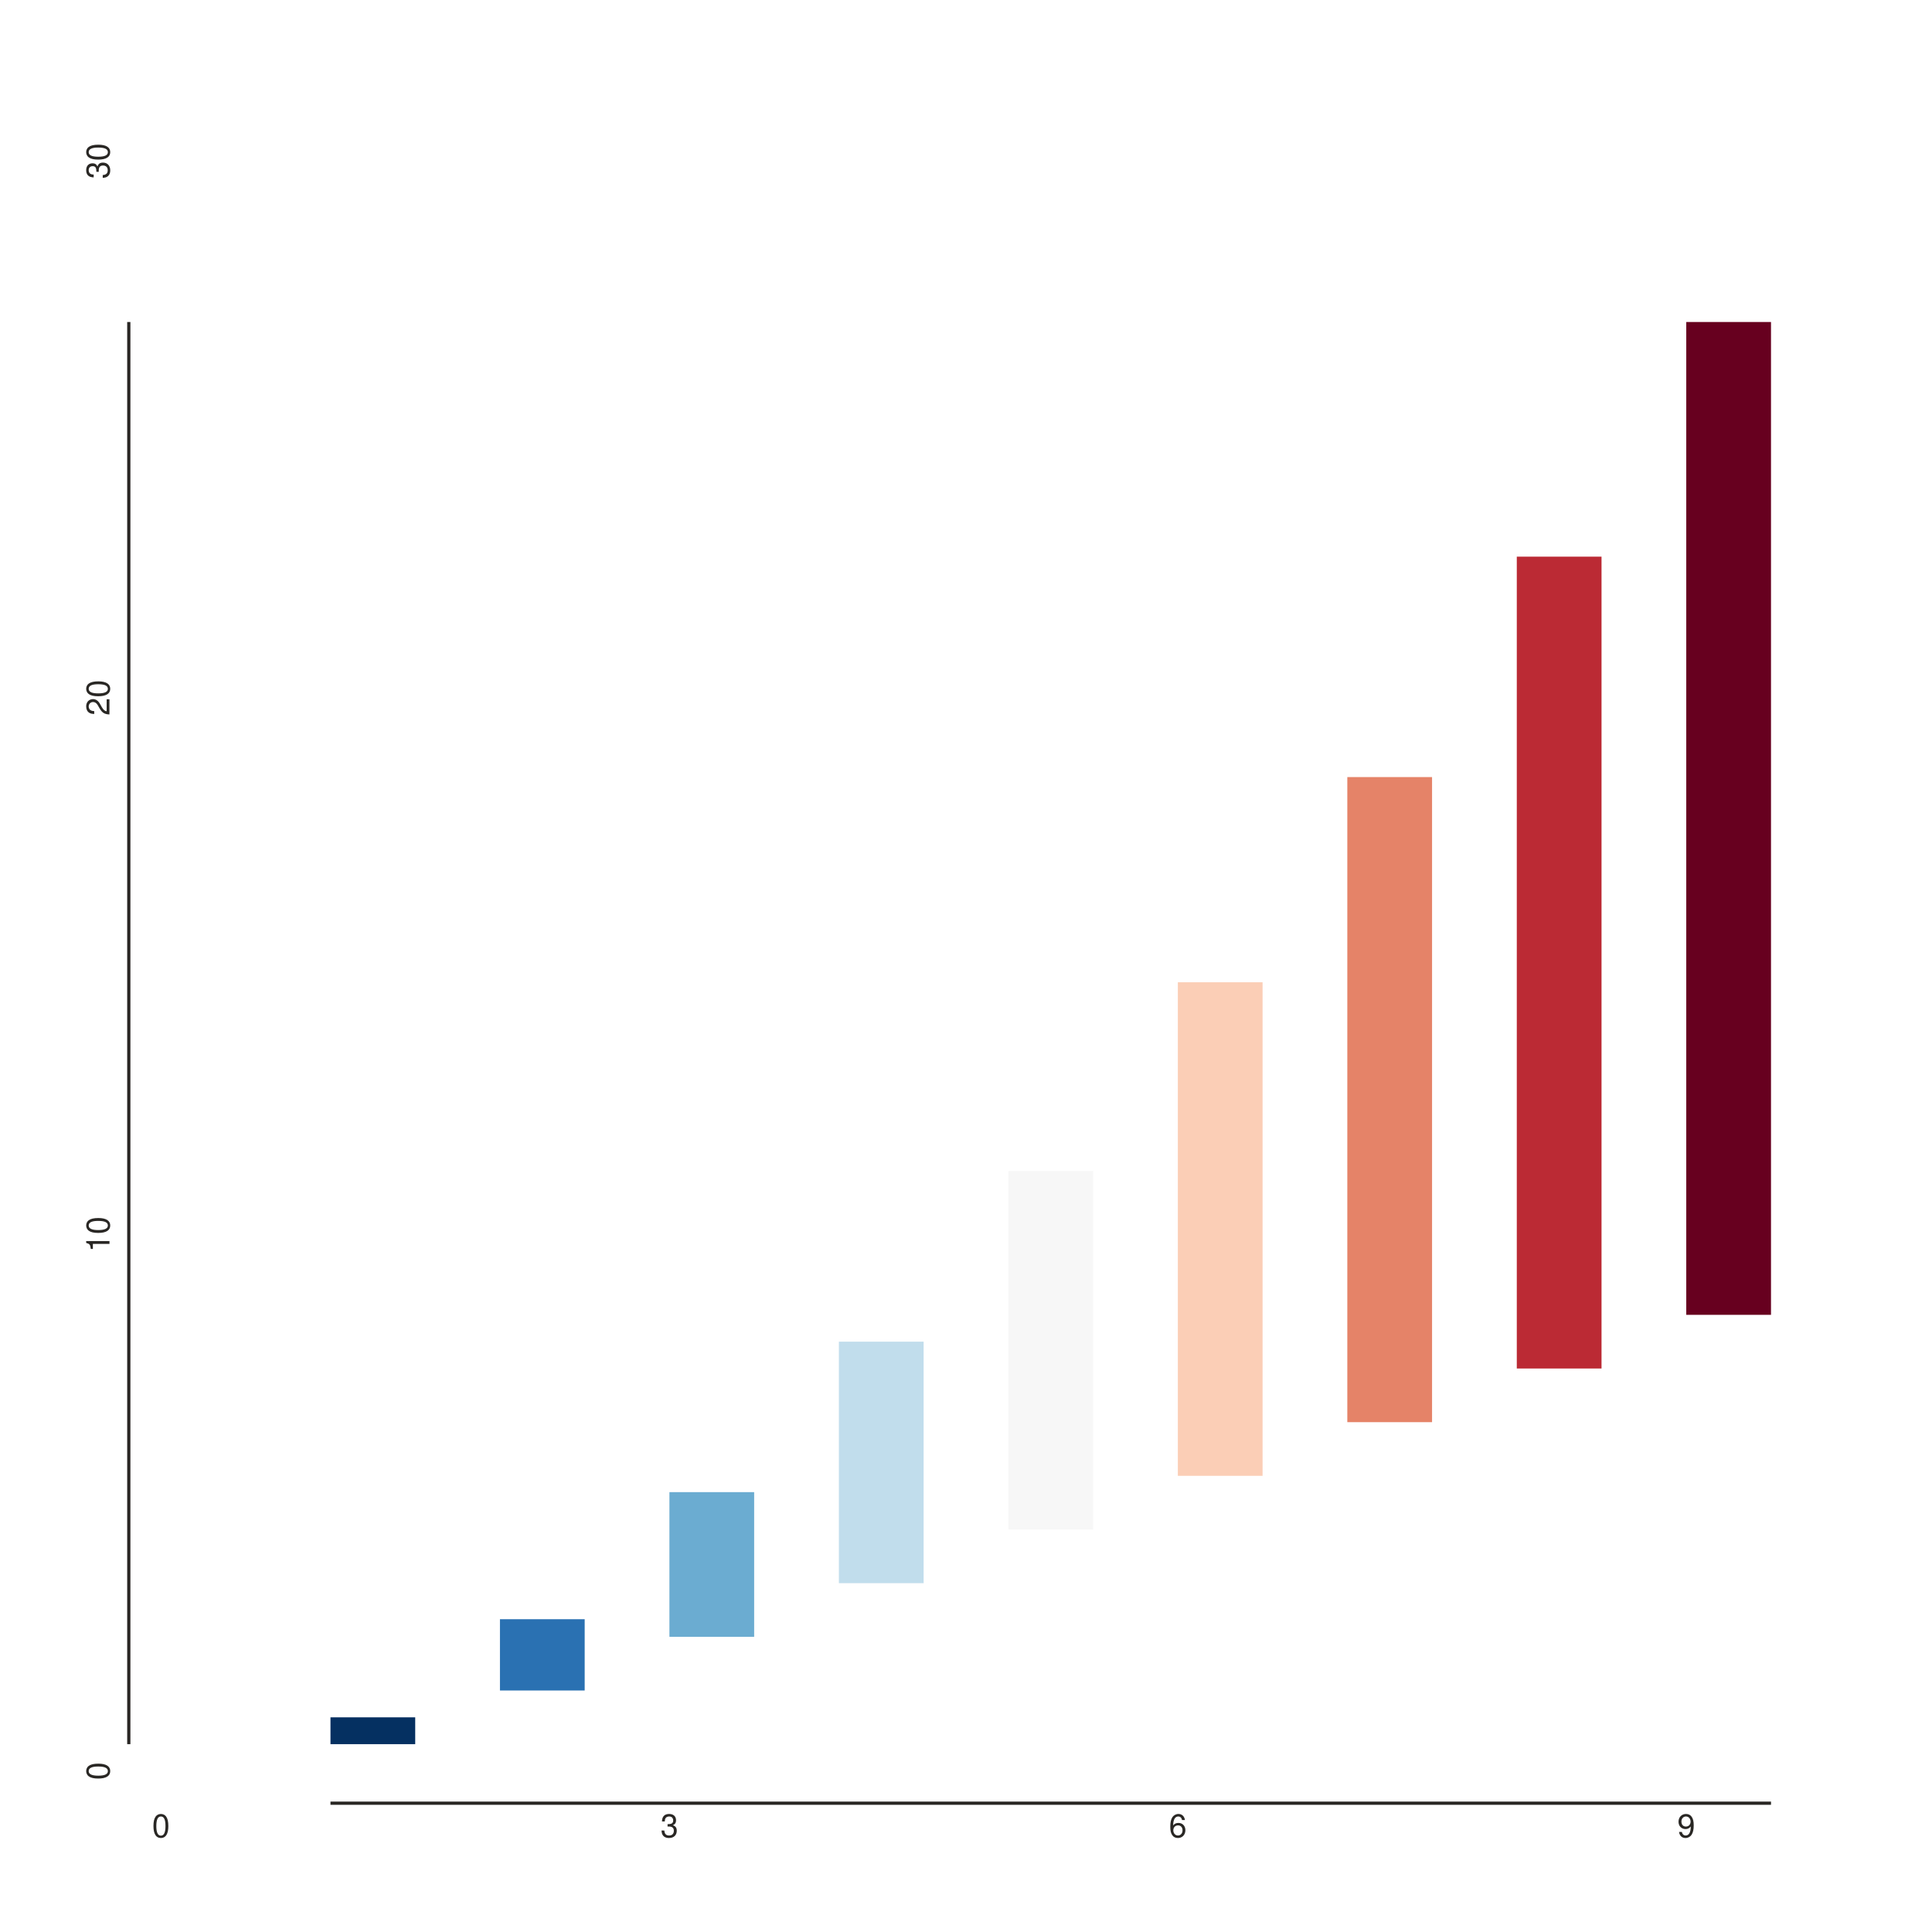
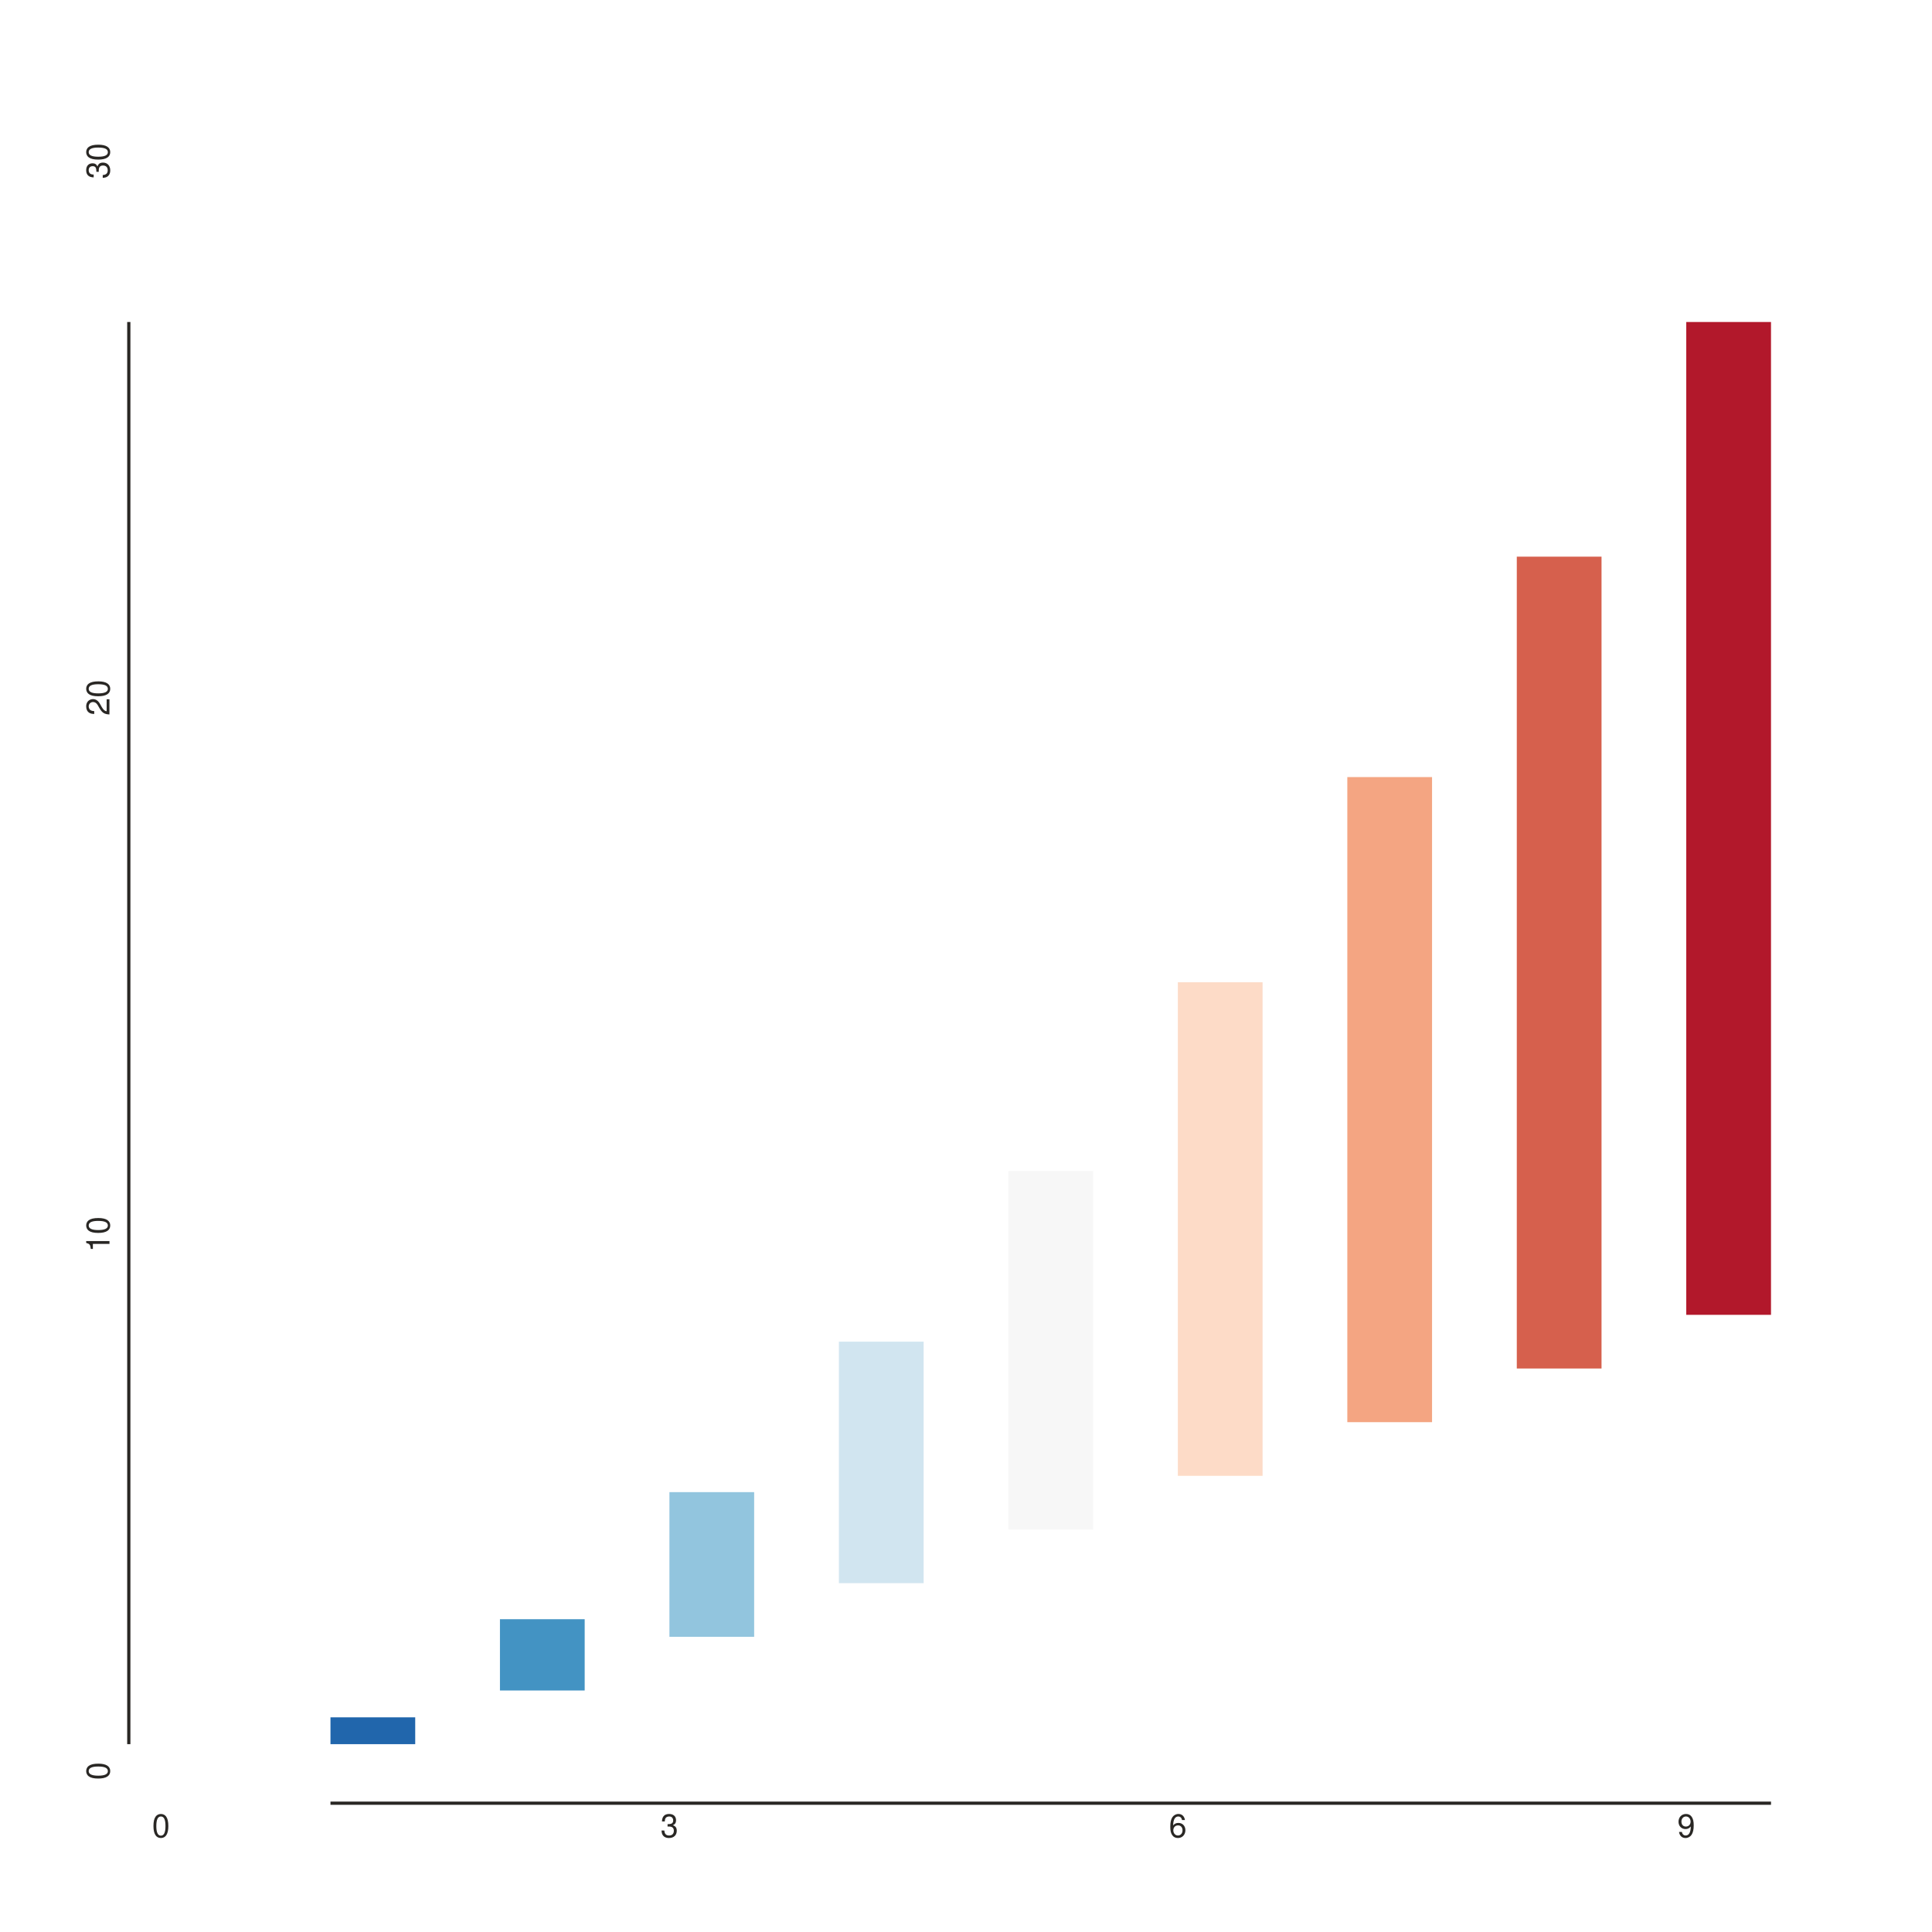
- <svg xmlns="http://www.w3.org/2000/svg" height="600px" id="t92b98b9eb3494130946cb4e87efece28" preserveAspectRatio="xMidYMid meet" style="background-color:transparent;fill:rgb(16.1%,15.3%,14.1%);fill-opacity:1.0;font-family:Helvetica;font-size:12px;opacity:1.0;stroke:rgb(16.1%,15.3%,14.1%);stroke-opacity:1.0;stroke-width:1.0" viewBox="0 0 600 600" width="600px">
-   <g class="toyplot-axes-Cartesian" id="tecc00f2549854e7fb1ae83093800478e">
-     <clipPath id="t005276ba90d14a9aae17d0287afa52af">
+ <svg xmlns="http://www.w3.org/2000/svg" height="600px" id="t9bc2953968f34be986e72eea1f59fe0f" preserveAspectRatio="xMidYMid meet" style="background-color:transparent;fill:rgb(16.1%,15.3%,14.1%);fill-opacity:1.0;font-family:Helvetica;font-size:12px;opacity:1.0;stroke:rgb(16.1%,15.3%,14.1%);stroke-opacity:1.0;stroke-width:1.0" viewBox="0 0 600 600" width="600px">
+   <g class="toyplot-axes-Cartesian" id="tfb1c69c5e4d24416b8267214be4cd259">
+     <clipPath id="t700d9c6d74bd46f896b91c67aca51ed3">
      <rect height="520.0" width="520.0" x="40.0" y="40.0" />
    </clipPath>
-     <g class="toyplot-coordinate-events" clip-path="url(#t005276ba90d14a9aae17d0287afa52af)" style="cursor:crosshair">
+     <g class="toyplot-coordinate-events" clip-path="url(#t700d9c6d74bd46f896b91c67aca51ed3)" style="cursor:crosshair">
      <rect height="520.0" style="pointer-events:all;visibility:hidden" width="520.0" x="40.0" y="40.0" />
-       <g class="toyplot-mark-Rect" id="t91e06703a8a34a46b1b35a9f65ce0b0f" style="stroke:none">
+       <g class="toyplot-mark-Rect" id="t1d3757b8b4254adf86c934d6787757f3" style="stroke:none">
        <g class="toyplot-Series">
-           <rect class="toyplot-Datum" height="8.333" style="fill:rgb(1.96%,18.8%,38%);fill-opacity:1.0;opacity:1.0;stroke:none" width="26.316" x="102.632" y="533.333" />
-           <rect class="toyplot-Datum" height="22.14" style="fill:rgb(16.3%,44.4%,69.7%);fill-opacity:1.0;opacity:1.0;stroke:none" width="26.316" x="155.263" y="502.86" />
-           <rect class="toyplot-Datum" height="44.936" style="fill:rgb(41.8%,67.5%,81.8%);fill-opacity:1.0;opacity:1.0;stroke:none" width="26.316" x="207.895" y="463.397" />
-           <rect class="toyplot-Datum" height="75" style="fill:rgb(75.8%,86.7%,92.4%);fill-opacity:1.0;opacity:1.0;stroke:none" width="26.316" x="260.526" y="416.667" />
+           <rect class="toyplot-Datum" height="8.333" style="fill:rgb(12.9%,40%,67.5%);fill-opacity:1.0;opacity:1.0;stroke:none" width="26.316" x="102.632" y="533.333" />
+           <rect class="toyplot-Datum" height="22.14" style="fill:rgb(26.3%,57.6%,76.5%);fill-opacity:1.0;opacity:1.0;stroke:none" width="26.316" x="155.263" y="502.86" />
+           <rect class="toyplot-Datum" height="44.936" style="fill:rgb(57.3%,77.3%,87.1%);fill-opacity:1.0;opacity:1.0;stroke:none" width="26.316" x="207.895" y="463.397" />
+           <rect class="toyplot-Datum" height="75" style="fill:rgb(82%,89.8%,94.1%);fill-opacity:1.0;opacity:1.0;stroke:none" width="26.316" x="260.526" y="416.667" />
          <rect class="toyplot-Datum" height="111.339" style="fill:rgb(96.9%,96.9%,96.9%);fill-opacity:1.0;opacity:1.0;stroke:none" width="26.316" x="313.158" y="363.661" />
-           <rect class="toyplot-Datum" height="153.282" style="fill:rgb(98.3%,80.6%,71.3%);fill-opacity:1.0;opacity:1.0;stroke:none" width="26.316" x="365.789" y="305.051" />
-           <rect class="toyplot-Datum" height="200.338" style="fill:rgb(89.8%,51.2%,40.6%);fill-opacity:1.0;opacity:1.0;stroke:none" width="26.316" x="418.421" y="241.329" />
-           <rect class="toyplot-Datum" height="252.124" style="fill:rgb(73.3%,16.5%,20.2%);fill-opacity:1.0;opacity:1.0;stroke:none" width="26.316" x="471.053" y="172.876" />
-           <rect class="toyplot-Datum" height="308.333" style="fill:rgb(40.4%,0%,12.2%);fill-opacity:1.0;opacity:1.0;stroke:none" width="26.316" x="523.684" y="100" />
+           <rect class="toyplot-Datum" height="153.282" style="fill:rgb(99.2%,85.9%,78%);fill-opacity:1.0;opacity:1.0;stroke:none" width="26.316" x="365.789" y="305.051" />
+           <rect class="toyplot-Datum" height="200.338" style="fill:rgb(95.7%,64.7%,51%);fill-opacity:1.0;opacity:1.0;stroke:none" width="26.316" x="418.421" y="241.329" />
+           <rect class="toyplot-Datum" height="252.124" style="fill:rgb(83.9%,37.6%,30.2%);fill-opacity:1.0;opacity:1.0;stroke:none" width="26.316" x="471.053" y="172.876" />
+           <rect class="toyplot-Datum" height="308.333" style="fill:rgb(69.8%,9.41%,16.9%);fill-opacity:1.0;opacity:1.0;stroke:none" width="26.316" x="523.684" y="100" />
        </g>
      </g>
    </g>
    <g class="toyplot-coordinates" style="visibility:hidden">
      <rect height="14.0" style="fill:rgb(100%,100%,100%);fill-opacity:1.0;opacity:0.75;stroke:none" width="90.0" x="450.0" y="60.0" />
      <text style="alignment-baseline:middle;font-size:10px;font-weight:normal;stroke:none;text-anchor:middle" x="495.0" y="67.0" />
    </g>
-     <g class="toyplot-axes-Axis" id="t0fe0de9e1cf74bc88a4760c26f7922be" transform="translate(50.0,550.0) rotate(0.0) translate(0,10.0)">
+     <g class="toyplot-axes-Axis" id="tb240c8a993ef4565ac74598ae3875c1c" transform="translate(50.0,550.0) rotate(0.0) translate(0,10.0)">
      <line style="" x1="52.632" x2="500.0" y1="0" y2="0" />
      <g>
        <text style="dominant-baseline:hanging;font-size:10px;font-weight:normal;stroke:none;text-anchor:middle" transform="translate(0.0,6)">
          <tspan style="dominant-baseline:inherit">0</tspan>
        </text>
        <text style="dominant-baseline:hanging;font-size:10px;font-weight:normal;stroke:none;text-anchor:middle" transform="translate(157.8947,6)">
          <tspan style="dominant-baseline:inherit">3</tspan>
        </text>
        <text style="dominant-baseline:hanging;font-size:10px;font-weight:normal;stroke:none;text-anchor:middle" transform="translate(315.7895,6)">
          <tspan style="dominant-baseline:inherit">6</tspan>
        </text>
        <text style="dominant-baseline:hanging;font-size:10px;font-weight:normal;stroke:none;text-anchor:middle" transform="translate(473.6842,6)">
          <tspan style="dominant-baseline:inherit">9</tspan>
        </text>
      </g>
    </g>
-     <g class="toyplot-axes-Axis" id="td0312631ede54c8a9725a8f436fb02b5" transform="translate(50.0,550.0) rotate(-90.0) translate(0,-10.0)">
+     <g class="toyplot-axes-Axis" id="t551cb1e9a07b4960b94824270433e075" transform="translate(50.0,550.0) rotate(-90.0) translate(0,-10.0)">
      <line style="" x1="8.333" x2="450.0" y1="0" y2="0" />
      <g>
        <text style="dominant-baseline:alphabetic;font-size:10px;font-weight:normal;stroke:none;text-anchor:middle" transform="translate(0.0,-6)">
          <tspan style="dominant-baseline:inherit">0</tspan>
        </text>
        <text style="dominant-baseline:alphabetic;font-size:10px;font-weight:normal;stroke:none;text-anchor:middle" transform="translate(166.6667,-6)">
          <tspan style="dominant-baseline:inherit">10</tspan>
        </text>
        <text style="dominant-baseline:alphabetic;font-size:10px;font-weight:normal;stroke:none;text-anchor:middle" transform="translate(333.3333,-6)">
          <tspan style="dominant-baseline:inherit">20</tspan>
        </text>
        <text style="dominant-baseline:alphabetic;font-size:10px;font-weight:normal;stroke:none;text-anchor:middle" transform="translate(500.0,-6)">
          <tspan style="dominant-baseline:inherit">30</tspan>
        </text>
      </g>
    </g>
  </g>
</svg>
